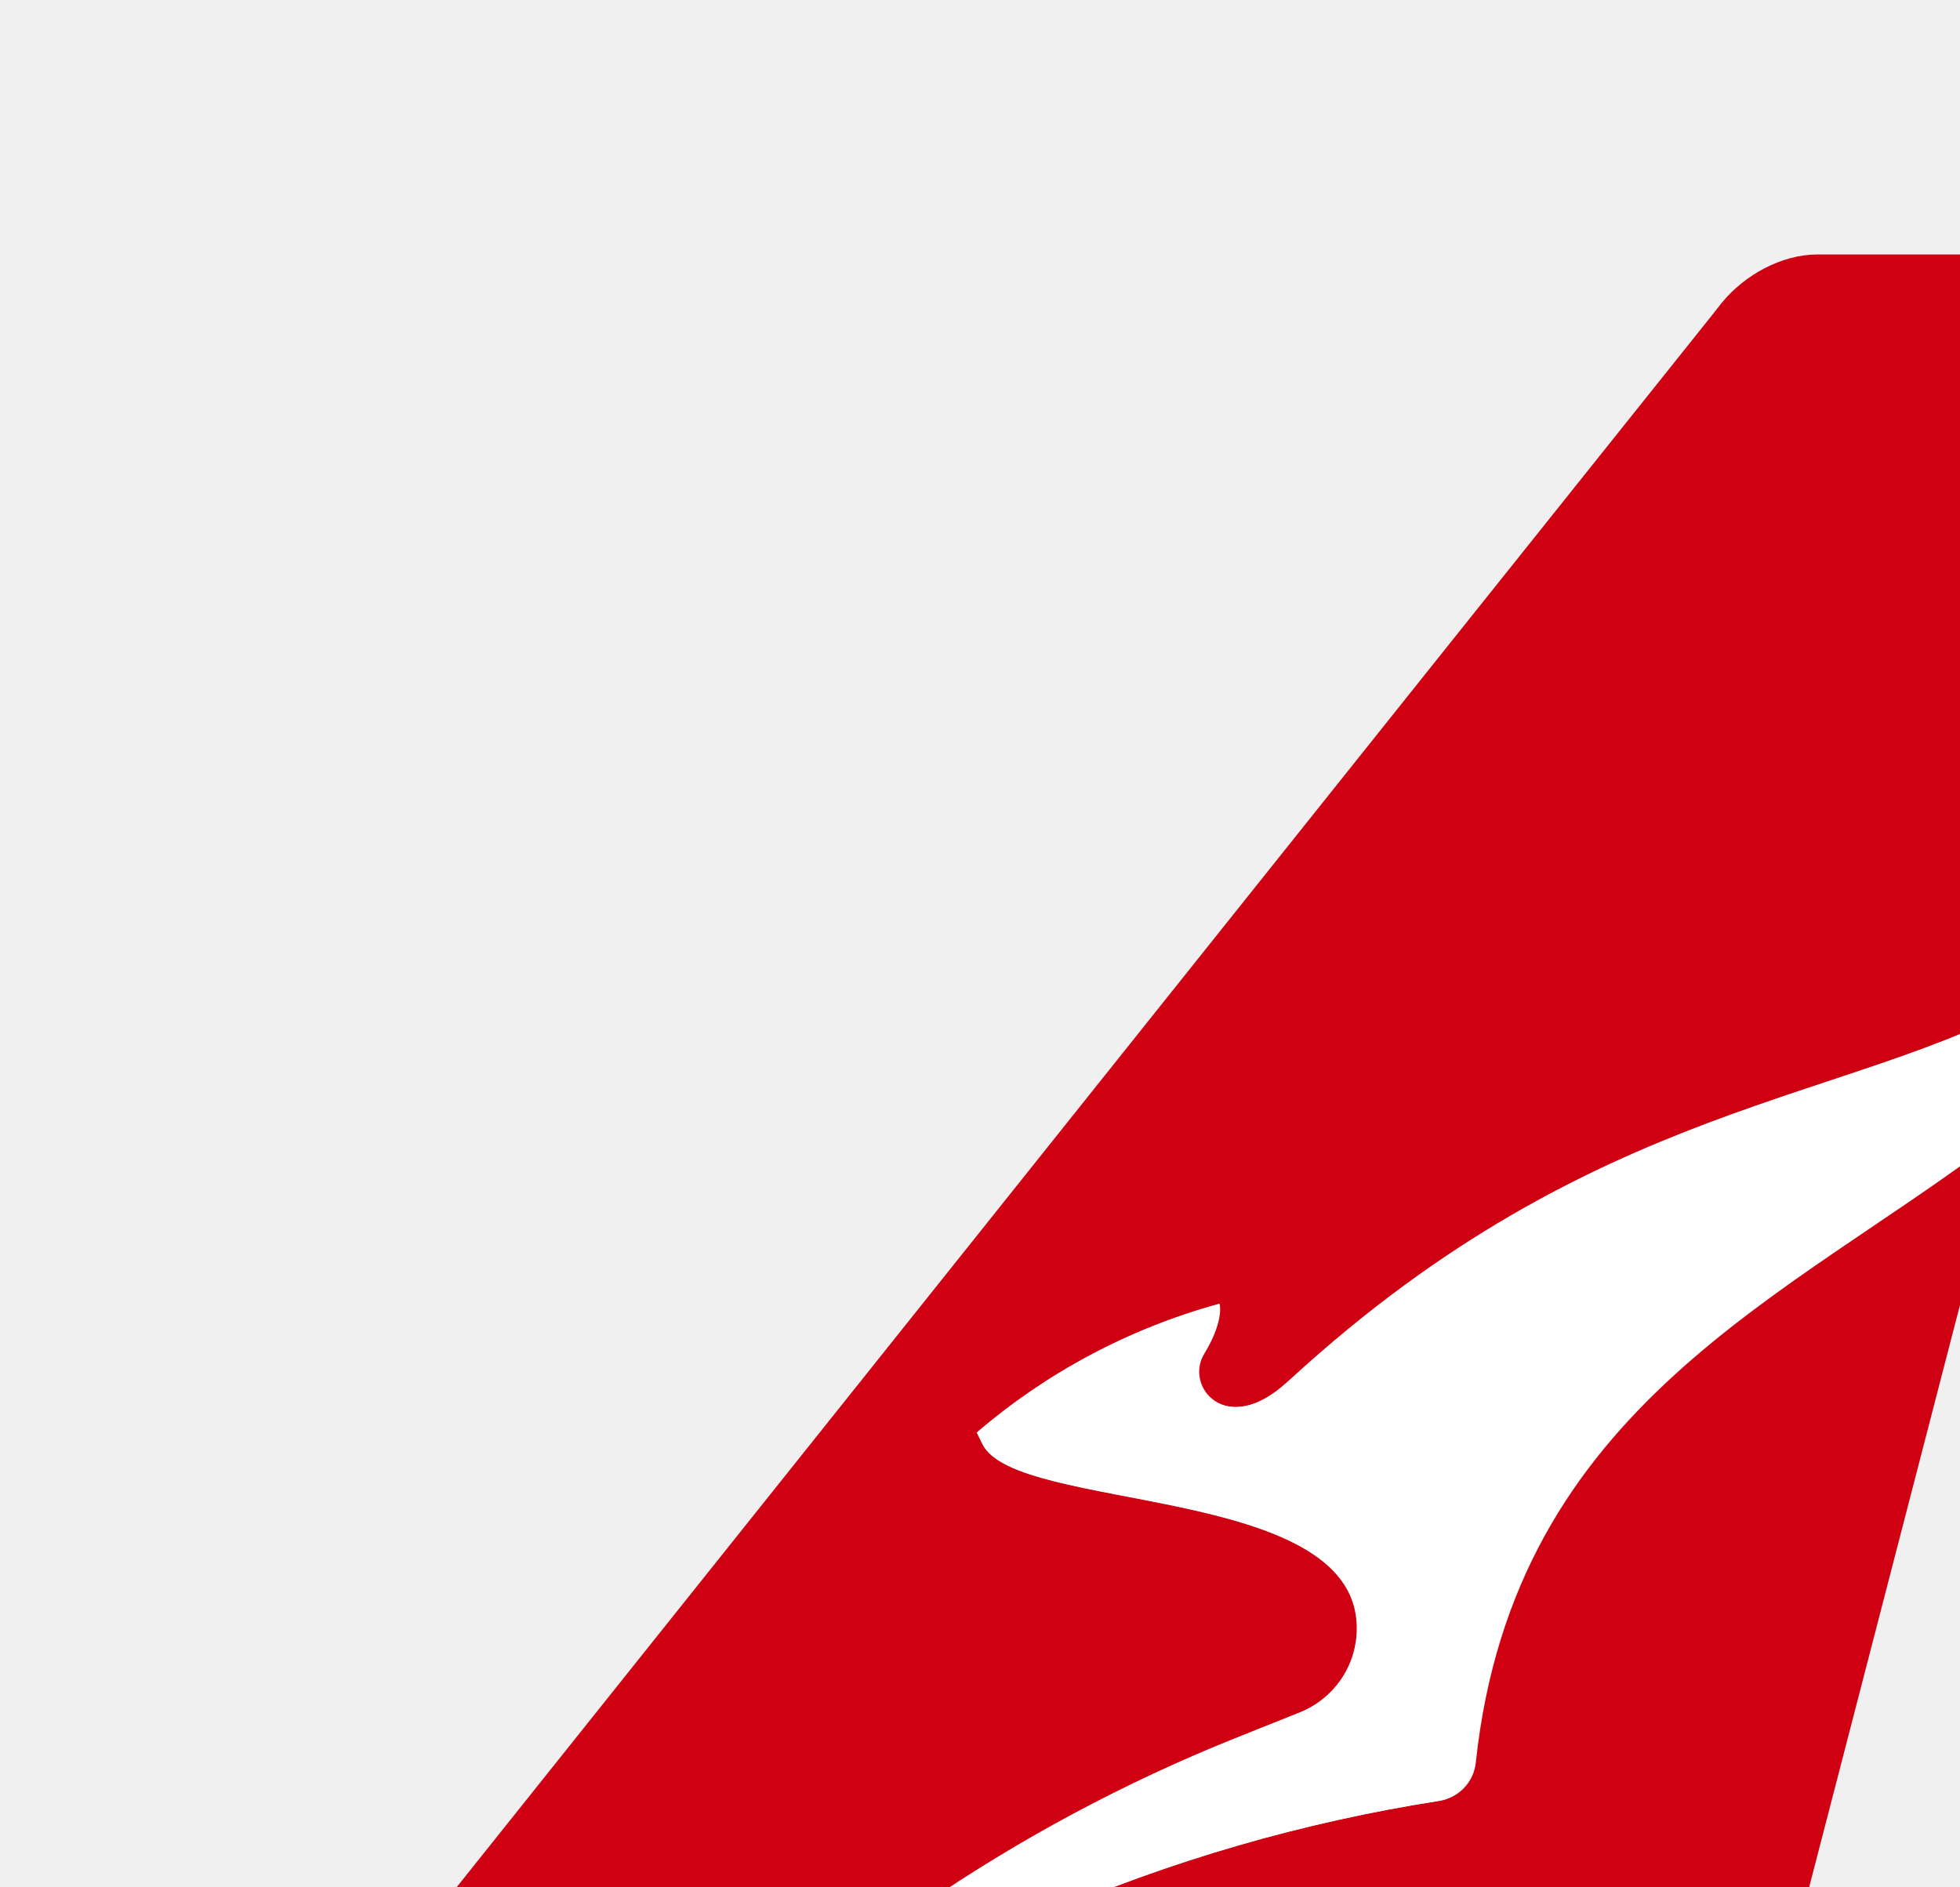
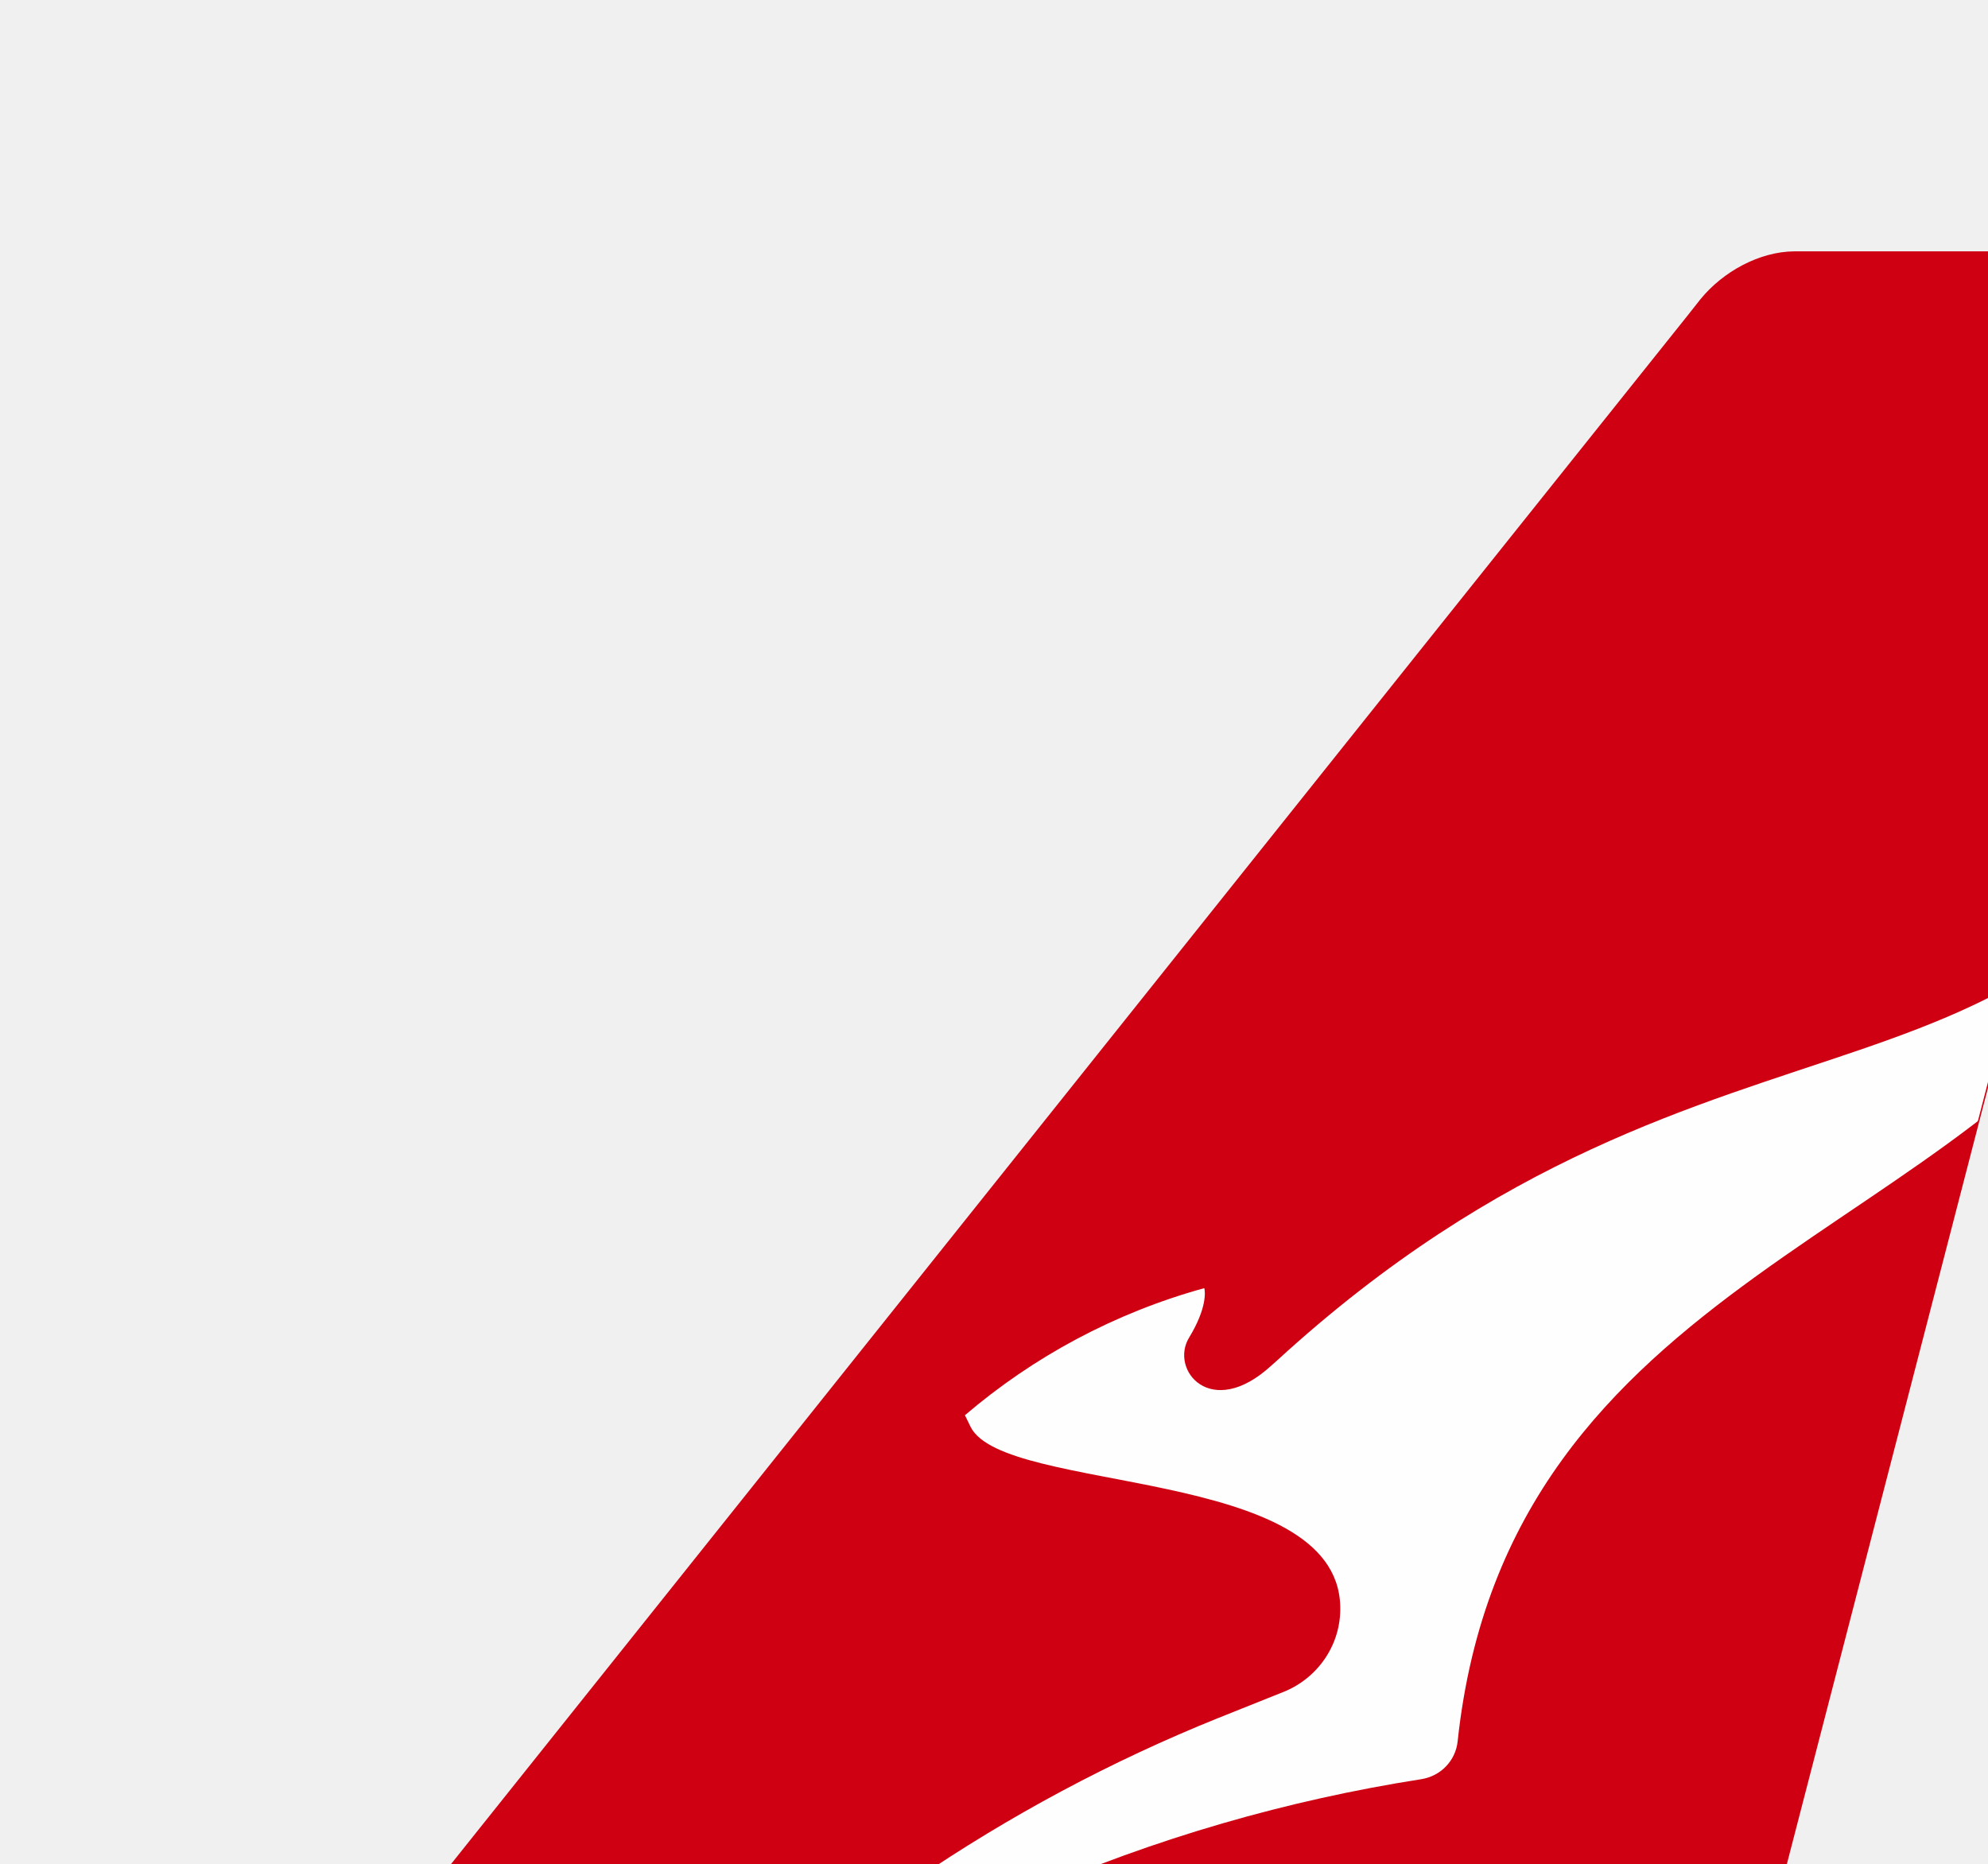
<svg>
-   <style type="text/css">
- 	.st0{fill:#CF0012;}
- 	.st1{fill:#FEFEFE;}
- </style>
-   <g id="QUANTAS">
-     <g id="Mask-Raw" transform="translate(88, 88)">
-       <path id="BG" class="st0" d="M659.6,0.2h-118c-12.1,0.1-24.9,7-32.9,16.8l-4.5,5.7l-95.4,119.4L0.4,653.6l486.1-0.1l0.6,0    c9.6-0.2,17.8-3.2,24.3-8.3c4.9-3.8,8.6-8.5,10.4-12.7l0.1-0.3l157.5-608l0-0.1c0.2-1.2,0.3-2.3,0.3-3.5    C679.9,9.3,670.8,0.2,659.6,0.2z M541.6,1.7h118c10.4,0,18.8,8.4,18.8,18.8V21c0,0.8-0.1,1.6-0.2,2.4l-0.1,0.4L520.7,631.7l0-0.1    c-1.7,4-5.3,8.7-10.1,12.4c-6.3,4.9-14.1,7.8-23.4,8l-0.6,0l-483,0.1L468.8,69.3l36.5-45.7l4.2-5.3l0.3-0.4    C517.5,8.5,529.9,1.9,541.6,1.7z" />
-       <g>
-         <path class="st0" d="M423.5,522.9c-0.7,6.8-5.9,12.2-12.7,13.3c-93.7,14.6-185,53.2-264.4,116.6l340.2-0.1l0.6,0     c20.9-0.4,31.4-14.3,34.2-20.8l84.6-326.5C532.9,361.6,436.8,398.5,423.5,522.9z" />
-         <path class="st0" d="M141.8,649.2c55.1-57.9,122.4-104.1,197.9-134.5l23-9.2c11.8-4.8,20.1-16.5,19.7-30     c-1.3-49.3-117.9-39.3-129.7-62.9l-2-4.1c24-20.5,52.5-35.9,84-44.6c0.3,1.2,1,6.9-5.3,17.3c-7,11.3,7.6,29.3,28.8,9.9l1.8-1.6     c105.5-96.6,193.3-95,258.5-132L678.8,24c0.2-1.1,0.3-2.2,0.3-3.4c0-10.8-8.8-19.6-19.6-19.6h-118c-12.6,0.1-25,7.5-32.3,16.5     c-1.6,2-170.7,213.8-507.3,635.4l139.5,0C140.7,651.7,140.8,650.2,141.8,649.2z" />
-         <path class="st1" d="M141.9,653.2c0.6,0.5,1.3,0.8,2,0.8c0.7,0,1.2-0.2,1.8-0.6l0.1-0.1c0.2-0.2,0.4-0.3,0.6-0.5l-4.8,0     C141.6,653,141.7,653.1,141.9,653.2z" />
-         <path class="st1" d="M359.8,389.5l-1.8,1.6c-21.2,19.4-35.8,1.4-28.8-9.9c6.4-10.4,5.6-16.2,5.3-17.3c-31.4,8.6-60,24-84,44.6     l2,4.1c11.8,23.7,128.5,13.7,129.7,62.9c0.4,13.5-7.8,25.2-19.7,30l-23,9.2c-75.6,30.4-142.9,76.6-197.9,134.5     c-0.9,1-1,2.5-0.3,3.6l4.8,0c79.4-63.4,170.7-101.9,264.4-116.6c6.8-1.1,12-6.5,12.7-13.3c13.4-124.4,109.4-161.4,182.5-217.5     l12.4-47.9C553.1,294.5,465.3,292.9,359.8,389.5z" />
+   <g transform="translate(88 88)">
+     <path d="M659.6.2h-118c-12.1.1-24.9 7-32.9 16.8l-4.5 5.7-95.4 119.4L.4 653.6l486.1-.1h.6c9.6-.2 17.8-3.2 24.3-8.3 4.9-3.8 8.6-8.5 10.4-12.7l.1-.3 157.5-608v-.1c.2-1.2.3-2.3.3-3.5.2-11.3-8.9-20.4-20.1-20.4zm-118 1.5h118c10.4 0 18.8 8.4 18.8 18.8v.5c0 .8-.1 1.6-.2 2.4l-.1.4-157.4 607.9v-.1c-1.7 4-5.3 8.7-10.1 12.4-6.3 4.9-14.1 7.8-23.4 8h-.6l-483 .1L468.8 69.3l36.5-45.7 4.2-5.3.3-.4c7.7-9.4 20.1-16 31.8-16.2z" fill="#cf0012" />
+     <path d="M659.6 1c10.8 0 19.6 8.8 19.6 19.6 0 1.2-.1 2.3-.3 3.4L521.5 632c-2.8 6.5-13.3 20.4-34.2 20.8H2C338.5 231.3 507.6 19.5 509.3 17.5c7.3-9 19.7-16.3 32.3-16.5h118z" fill-rule="evenodd" clip-rule="evenodd" fill="#cf0012" />
+     <defs>
+       <filter id="a" filterUnits="userSpaceOnUse" x="141" y="158" width="557" height="496">
+         <feColorMatrix values="1 0 0 0 0 0 1 0 0 0 0 0 1 0 0 0 0 0 1 0" />
+       </filter>
+     </defs>
+     <mask maskUnits="userSpaceOnUse" x="141" y="158" width="557" height="496" id="b">
+       <g filter="url(#a)">
+         <path d="M659.6 1c10.8 0 19.6 8.8 19.6 19.6 0 1.2-.1 2.3-.3 3.4L521.5 632c-2.8 6.5-13.3 20.4-34.2 20.8H2C338.5 231.3 507.6 19.5 509.3 17.5c7.3-9 19.7-16.3 32.3-16.5h118z" fill-rule="evenodd" clip-rule="evenodd" fill="#fff" />
      </g>
-     </g>
+     </mask>
+     <path d="M666.5 240.7C604.3 346.8 441.2 358 423.5 523c-.7 6.8-5.9 12.2-12.7 13.3-94 14.7-185.5 53.4-265.1 117.1l-.1.1c-.5.4-1.1.6-1.8.6s-1.4-.3-2-.8c-1.1-1.1-1.2-2.9-.1-4 55.1-57.9 122.4-104.1 197.9-134.5l23-9.2c11.8-4.8 20.1-16.5 19.7-30-1.3-49.3-117.9-39.3-129.7-62.9l-2-4.1c24-20.5 52.5-35.9 84-44.6.3 1.2 1 6.9-5.3 17.3-7 11.3 7.6 29.3 28.8 9.9l1.8-1.6C517.4 245.2 635.6 320 698 158l-31.5 82.7z" mask="url(#b)" fill-rule="evenodd" clip-rule="evenodd" fill="#fefefe" />
  </g>
</svg>
